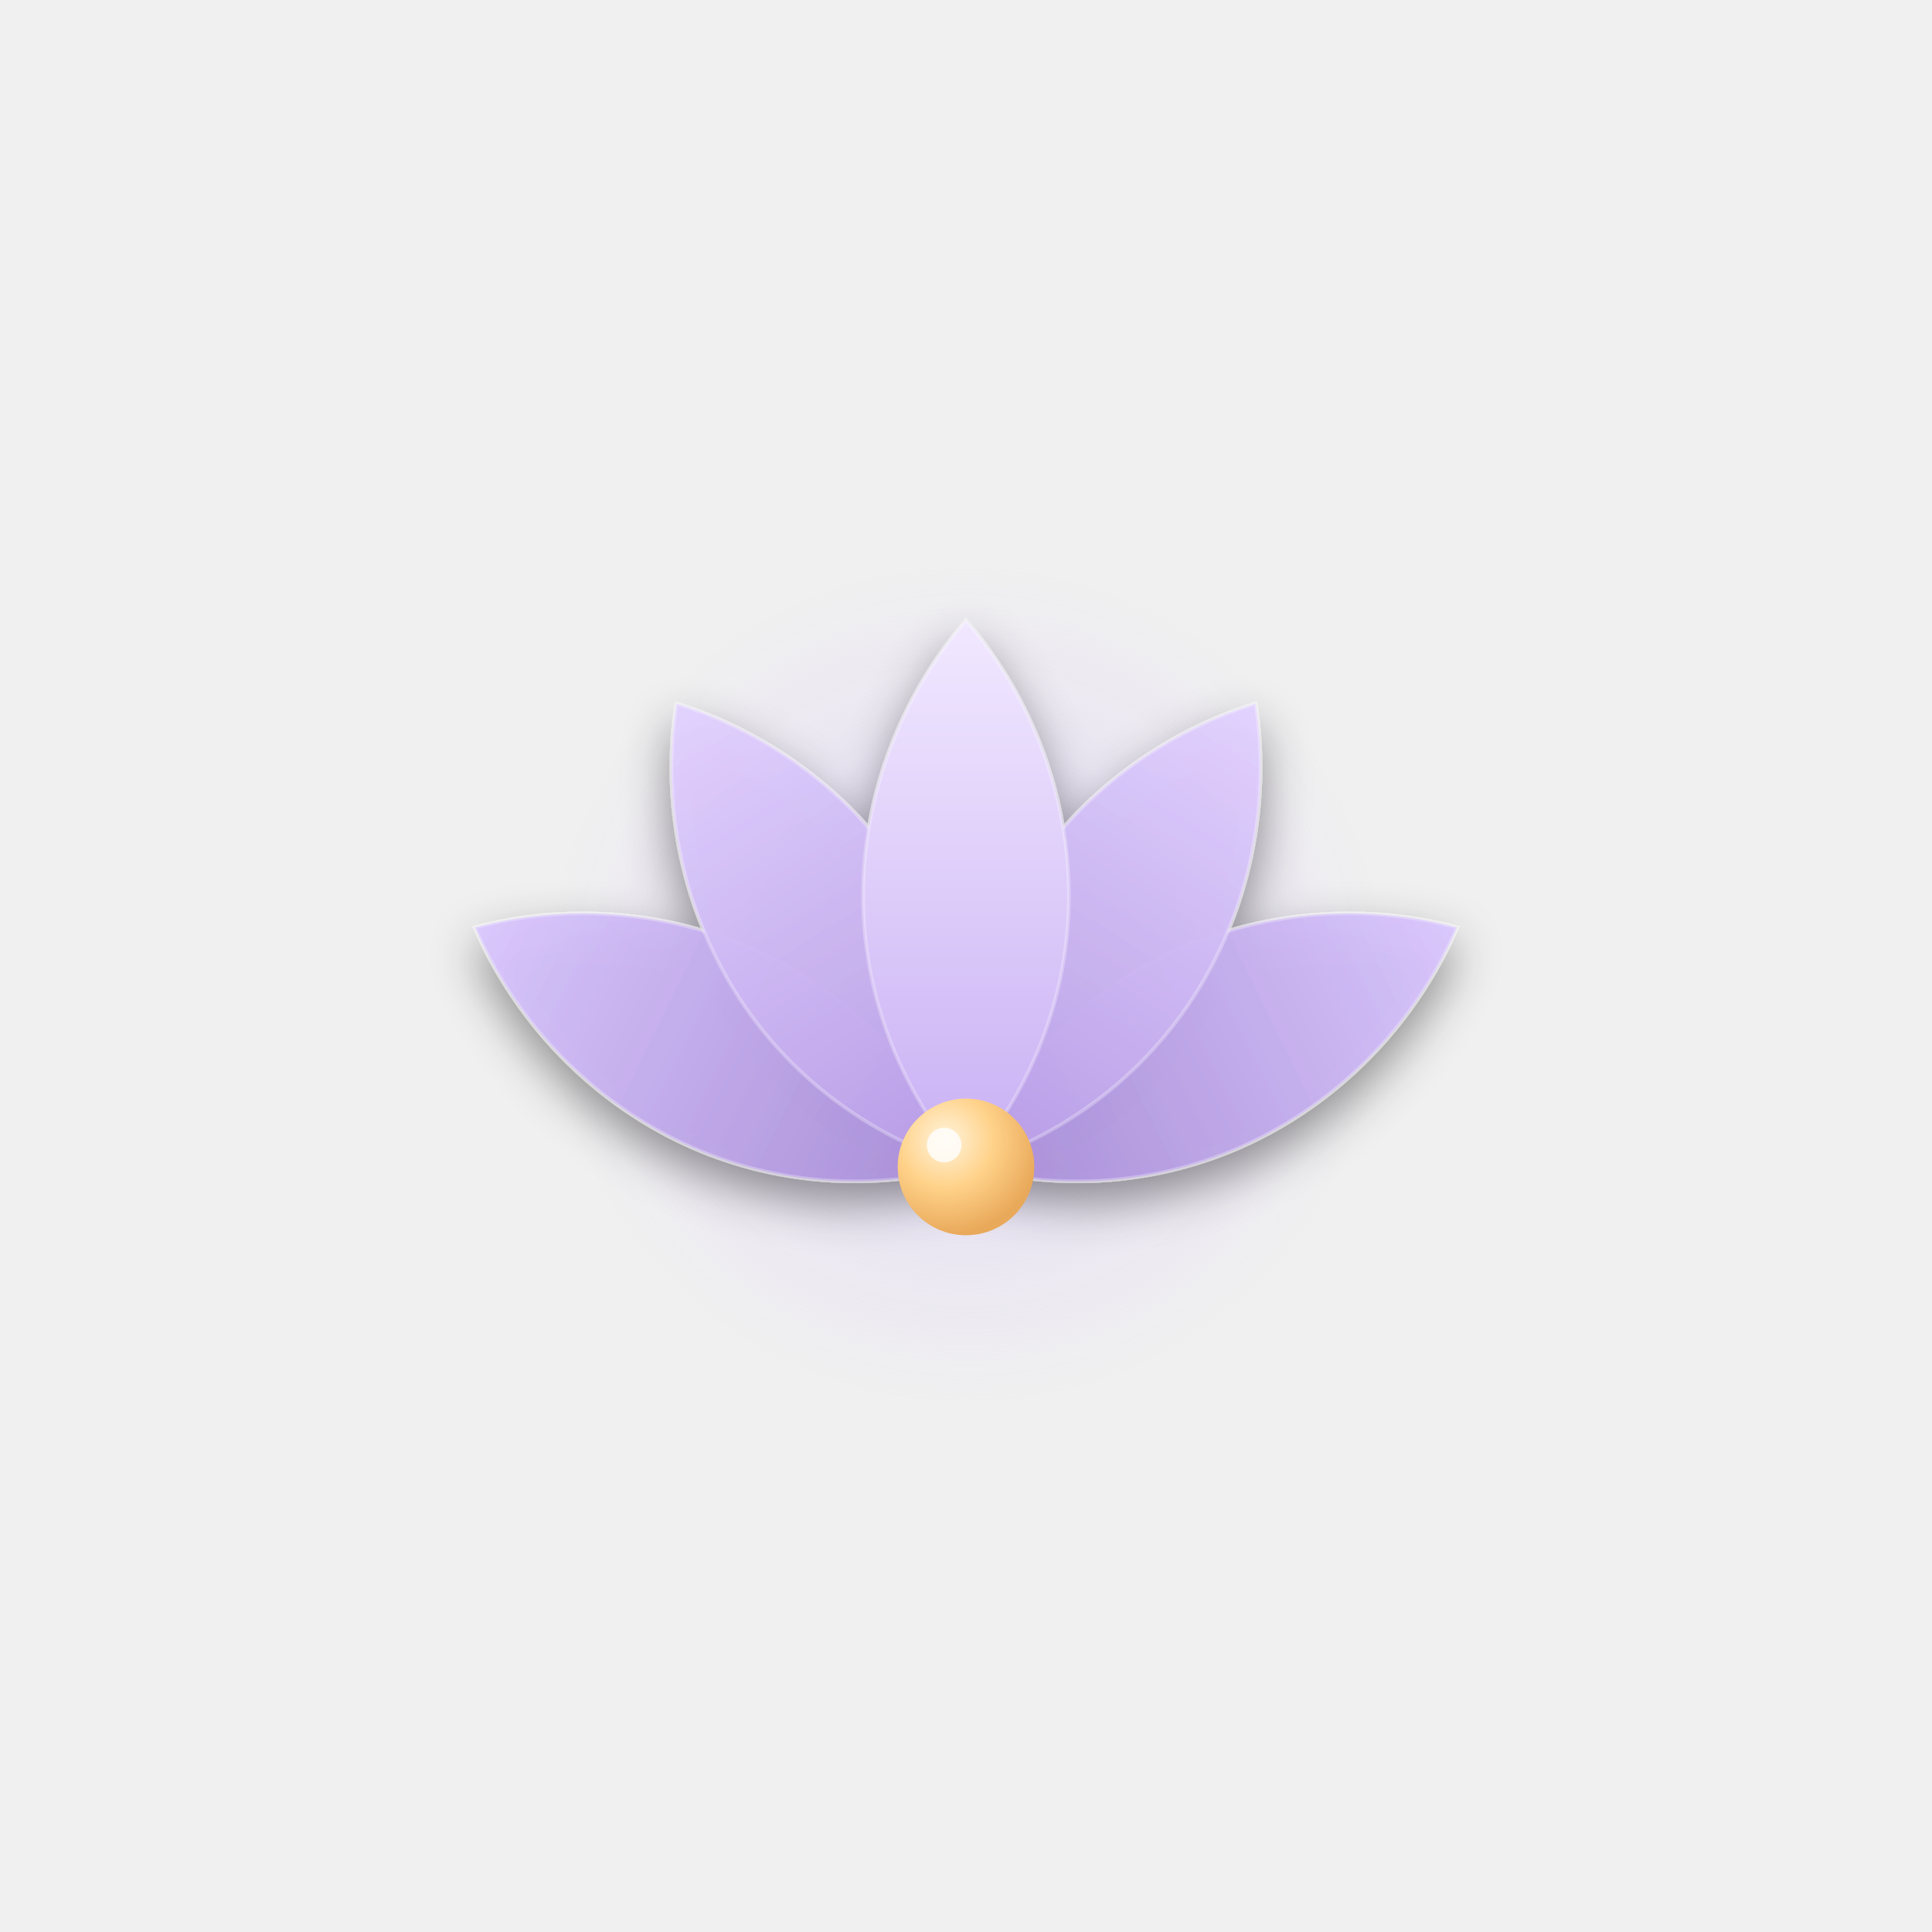
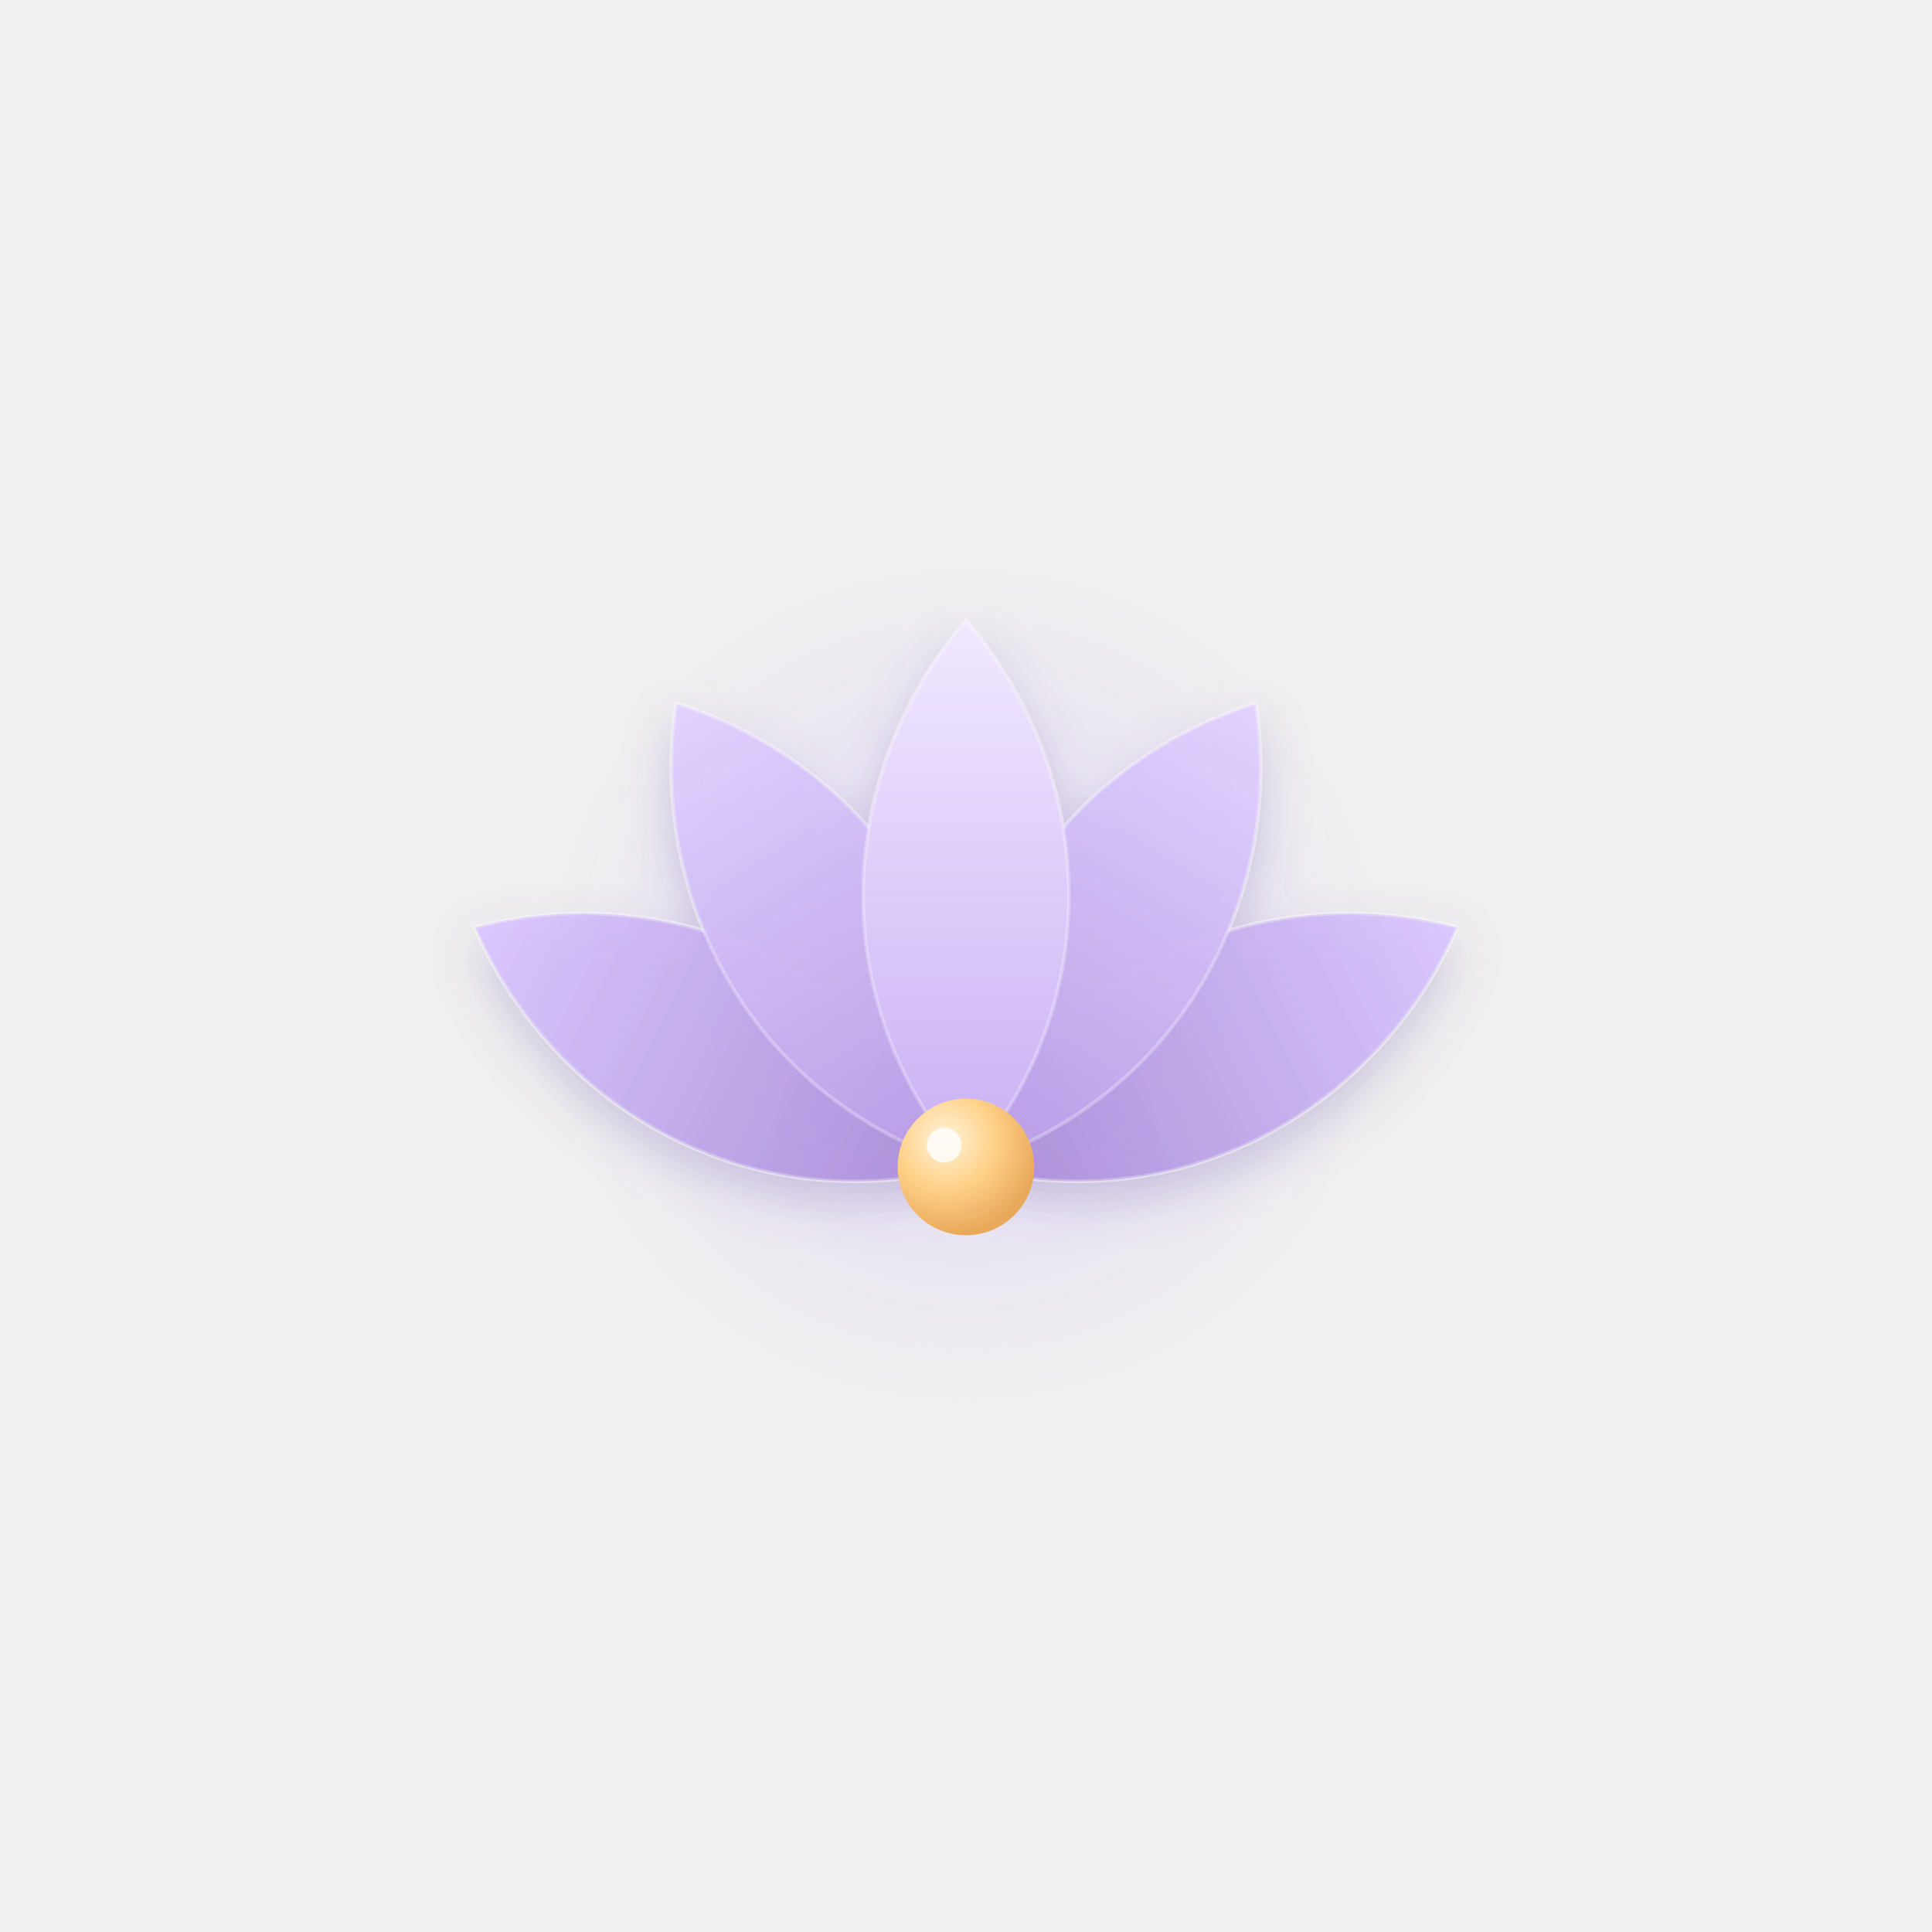
<svg xmlns="http://www.w3.org/2000/svg" viewBox="0 0 140 140">
  <defs>
    <radialGradient id="g0" cx="18%" cy="12%" r="75%">
-       <stop offset="0" stop-color="#3F2E73" />
-       <stop offset="1" stop-color="#3F2E73" stop-opacity="0" />
+       <stop offset="0" stop-color="#E3D6FA" />
+       <stop offset="1" stop-color="#E3D6FA" stop-opacity="0" />
    </radialGradient>
    <radialGradient id="g1" cx="98%" cy="100%" r="65%">
-       <stop offset="0" stop-color="#1F4A45" />
-       <stop offset="1" stop-color="#1F4A45" stop-opacity="0" />
+       <stop offset="0" stop-color="#FCE6D2" />
+       <stop offset="1" stop-color="#FCE6D2" stop-opacity="0" />
    </radialGradient>
    <linearGradient id="outer" x1="0" y1="0" x2="0" y2="1">
      <stop offset="0" stop-color="#D9C6FF" />
      <stop offset="1" stop-color="#A88BD9" />
    </linearGradient>
    <linearGradient id="inner" x1="0" y1="0" x2="0" y2="1">
      <stop offset="0" stop-color="#E2D2FF" />
      <stop offset="1" stop-color="#B79BE6" />
    </linearGradient>
    <linearGradient id="centre" x1="0" y1="0" x2="0" y2="1">
      <stop offset="0" stop-color="#F1E8FF" />
      <stop offset="1" stop-color="#C9B0F4" />
    </linearGradient>
    <radialGradient id="heart" cx="35%" cy="30%" r="70%">
      <stop offset="0" stop-color="#FFF4DC" />
      <stop offset=".5" stop-color="#FFD28A" />
      <stop offset="1" stop-color="#E9A95A" />
    </radialGradient>
    <radialGradient id="halo" cx="50%" cy="50%" r="50%">
      <stop offset="0" stop-color="#CDB4FF" stop-opacity=".42" />
      <stop offset="1" stop-color="#CDB4FF" stop-opacity="0" />
    </radialGradient>
    <filter id="sh" x="-30%" y="-30%" width="160%" height="160%">
-       <feDropShadow dx="0" dy="2.2" stdDeviation="2.6" flood-color="#000" flood-opacity=".45" />
+       <feDropShadow dx="0" dy="2.2" stdDeviation="2.6" flood-color="#6E58A8" flood-opacity=".3" />
    </filter>
  </defs>
  <g transform="translate(70 74) scale(0.66) translate(-70 -70)">
    <circle cx="70" cy="66.0" r="46" fill="url(#halo)" />
    <g filter="url(#sh)">
      <path d="M70 86C53 66 57 41 70 26C83 41 87 66 70 86Z" fill="url(#outer)" fill-opacity="0.92" stroke="#fff" stroke-opacity=".28" stroke-width=".4" transform="rotate(-64.00 70 86) translate(70 86) scale(1.000) translate(-70 -86)" />
      <path d="M70 86C53 66 57 41 70 26C83 41 87 66 70 86Z" fill="url(#outer)" fill-opacity="0.92" stroke="#fff" stroke-opacity=".28" stroke-width=".4" transform="rotate(64.00 70 86) translate(70 86) scale(1.000) translate(-70 -86)" />
      <path d="M70 86C53 66 57 41 70 26C83 41 87 66 70 86Z" fill="url(#inner)" fill-opacity="0.96" stroke="#fff" stroke-opacity=".28" stroke-width=".4" transform="rotate(-32.00 70 86) translate(70 86) scale(1.000) translate(-70 -86)" />
      <path d="M70 86C53 66 57 41 70 26C83 41 87 66 70 86Z" fill="url(#inner)" fill-opacity="0.96" stroke="#fff" stroke-opacity=".28" stroke-width=".4" transform="rotate(32.00 70 86) translate(70 86) scale(1.000) translate(-70 -86)" />
      <path d="M70 86C53 66 57 41 70 26C83 41 87 66 70 86Z" fill="url(#centre)" fill-opacity="1" stroke="#fff" stroke-opacity=".28" stroke-width=".4" transform="rotate(0.00 70 86) translate(70 86) scale(1.000) translate(-70 -86)" />
    </g>
    <circle cx="70" cy="86" r="7.5" fill="url(#heart)" />
    <circle cx="67.6" cy="83.6" r="1.9" fill="#fff" fill-opacity=".8" />
  </g>
</svg>
